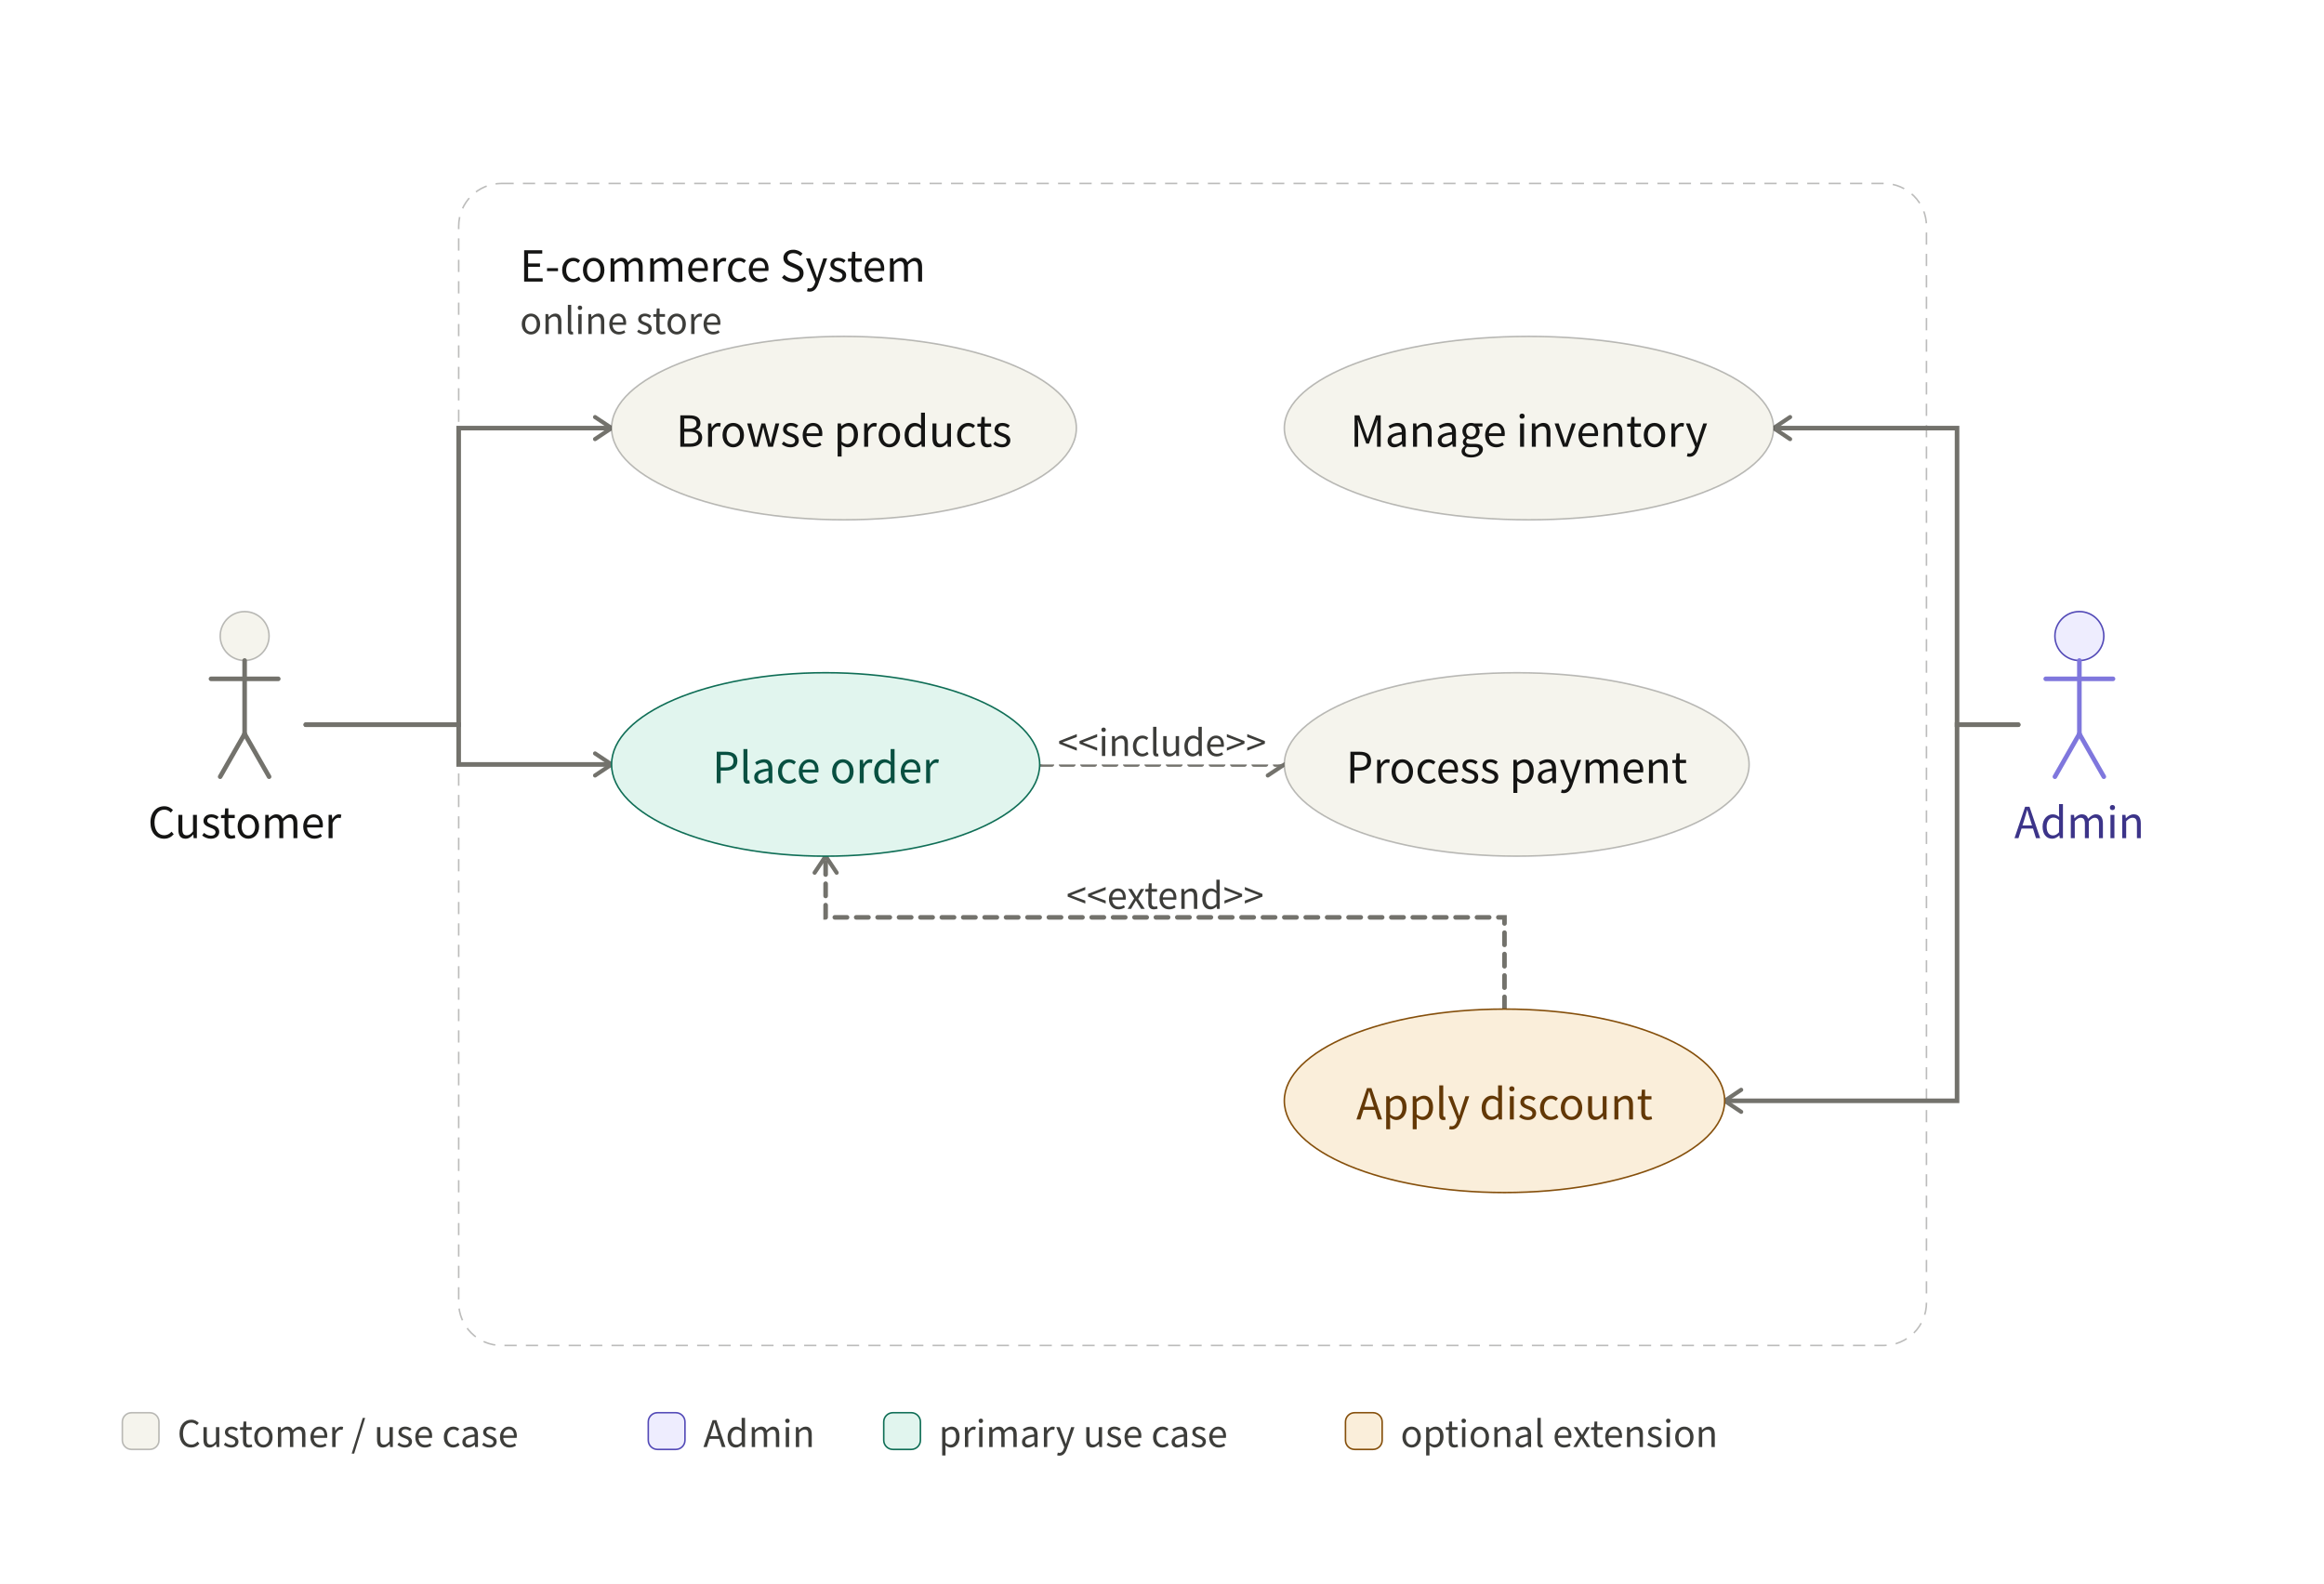
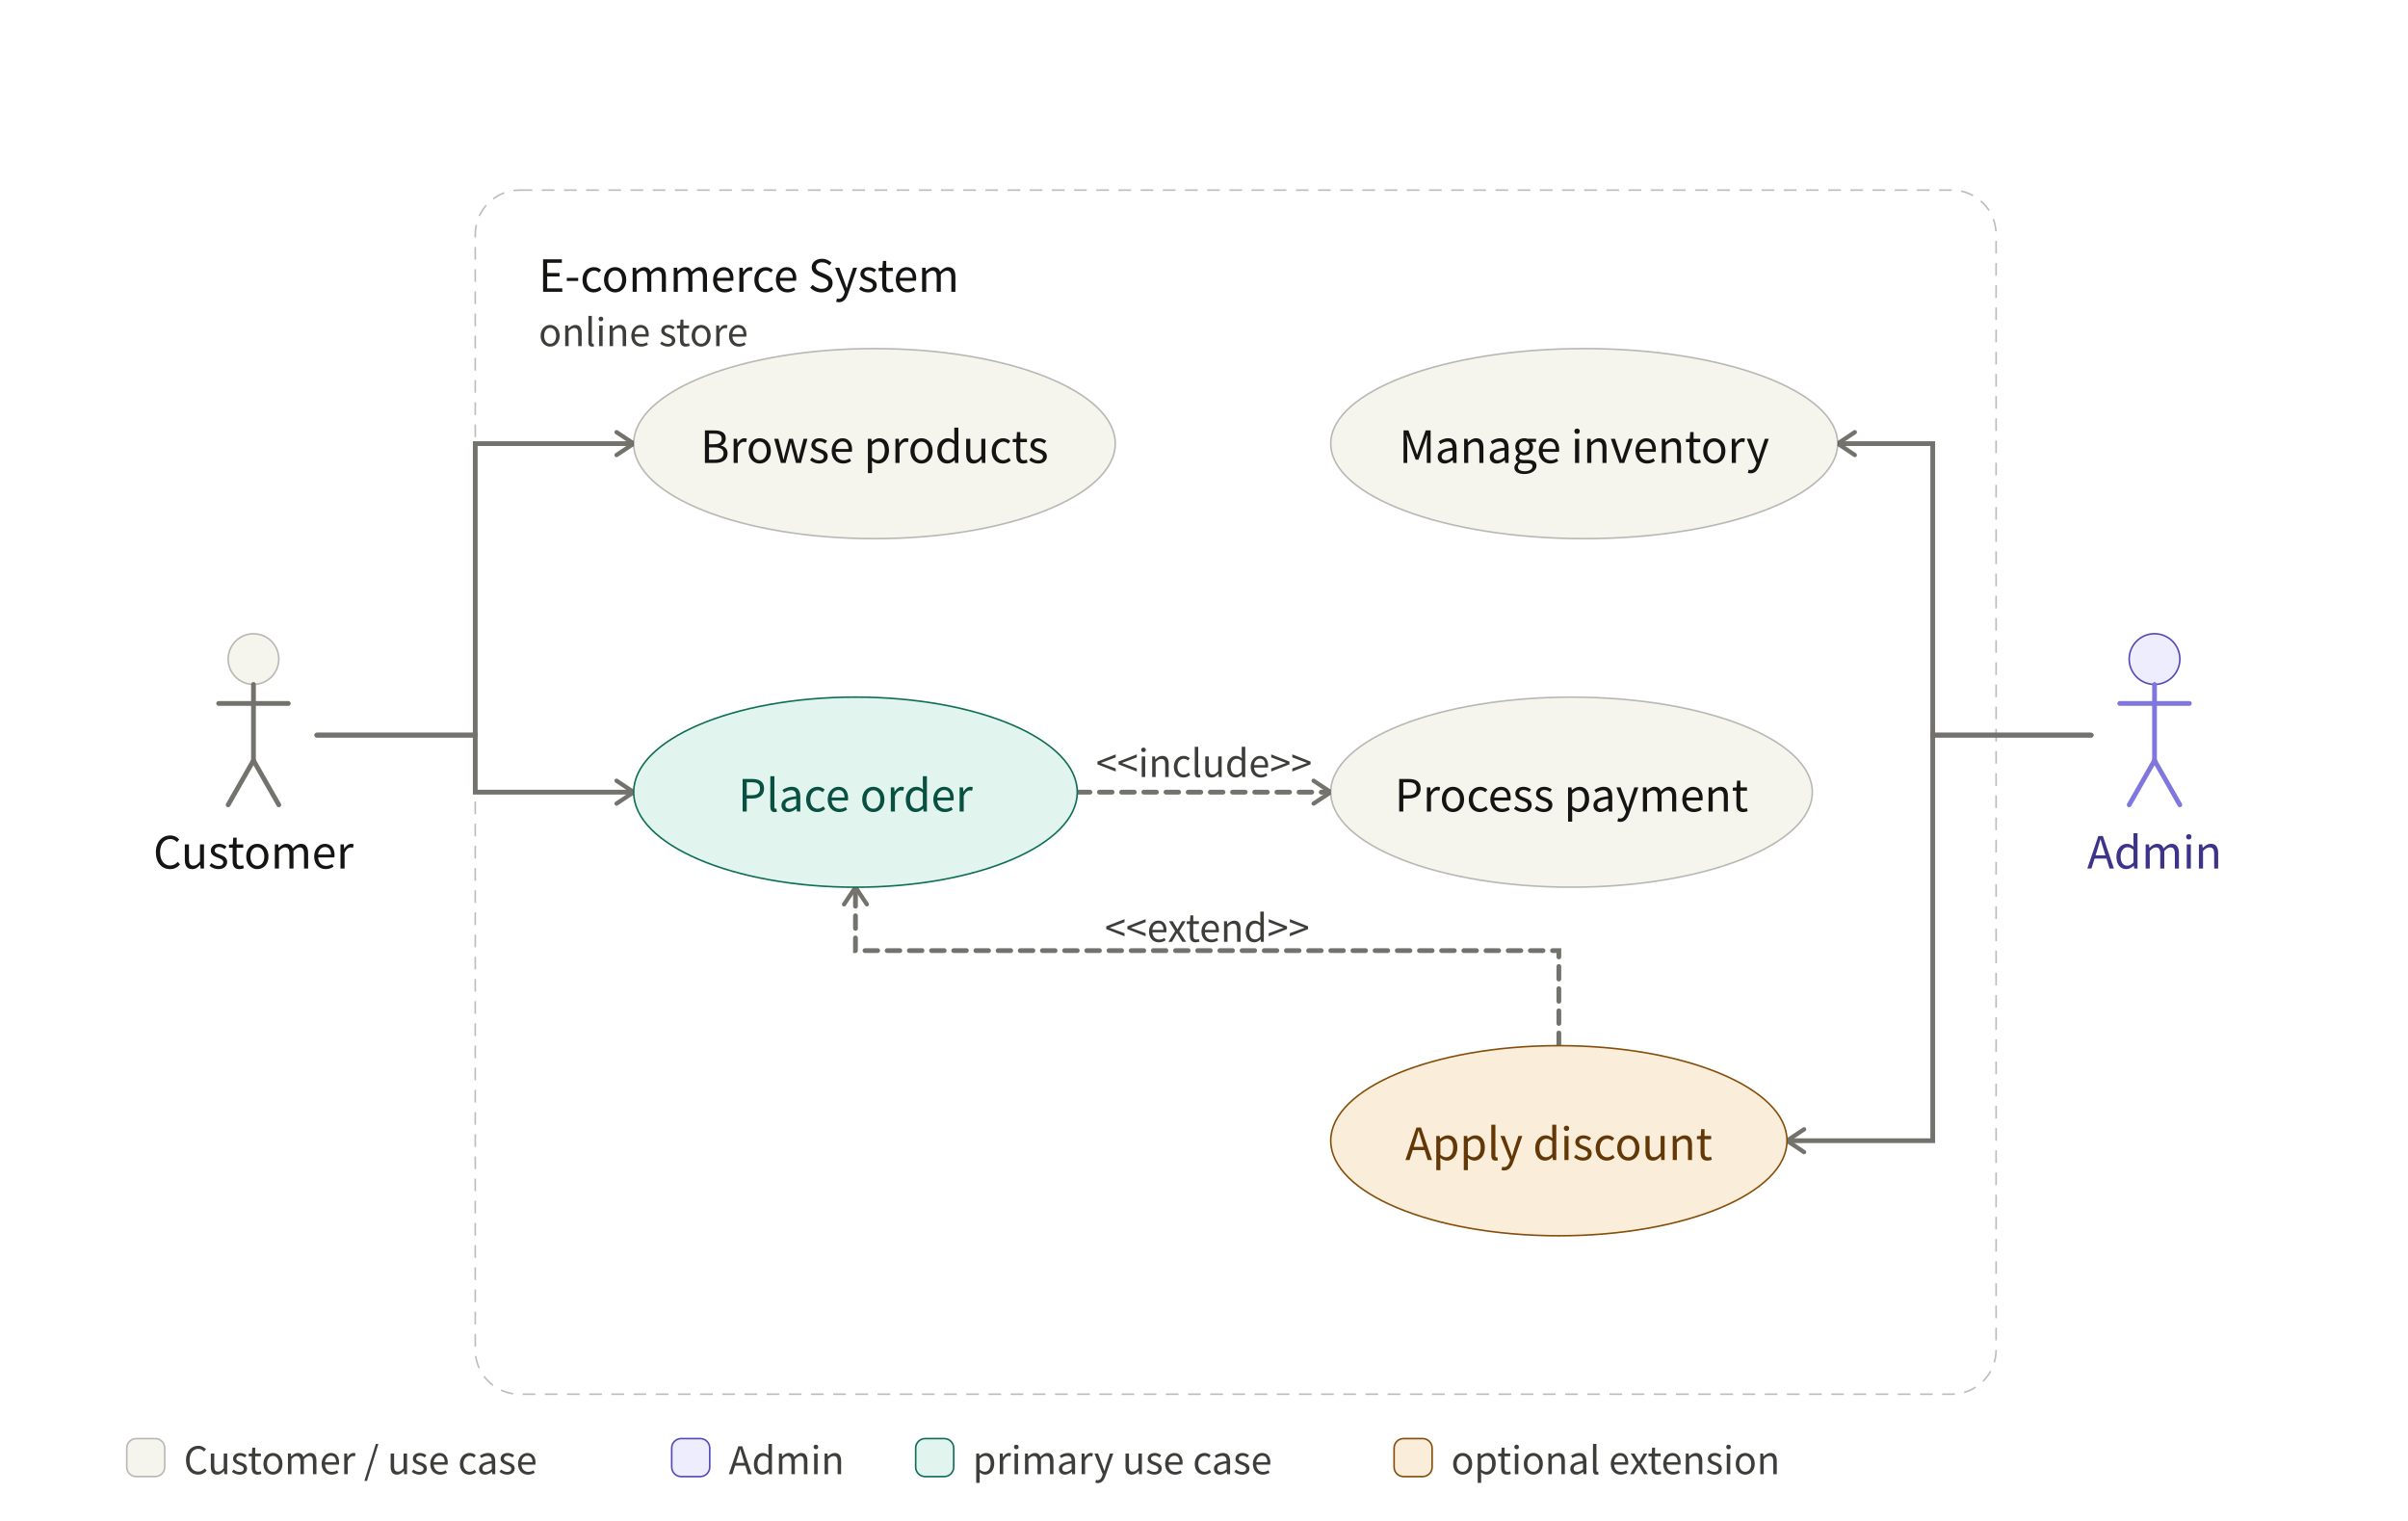
- <svg xmlns="http://www.w3.org/2000/svg" viewBox="0 0 760 518" width="760" height="518" role="img">
+ <svg xmlns="http://www.w3.org/2000/svg" viewBox="0 0 760 480" width="760" height="480" role="img">
  <style>text { font-family: 'Anthropic Sans', -apple-system, BlinkMacSystemFont, 'Segoe UI', 'PingFang SC', 'Microsoft YaHei', 'Hiragino Sans GB', 'Noto Sans CJK SC', sans-serif; }</style>
  <defs>
    <marker id="arrow" viewBox="0 0 10 10" refX="8" refY="5" markerWidth="6" markerHeight="6" orient="auto-start-reverse">
      <path d="M2 1L8 5L2 9" fill="none" stroke="context-stroke" stroke-width="1.5" stroke-linecap="round" stroke-linejoin="round" />
    </marker>
  </defs>
-   <rect x="0" y="0" width="760" height="518" fill="#FFFFFF" />
+   <rect width="760" height="480" fill="#FFFFFF" />
  <rect x="150" y="60" width="480" height="380" rx="14" fill="none" stroke="rgba(31,30,29,0.3)" stroke-width="0.5" stroke-dasharray="4 3" />
  <text x="170" y="86" dominant-baseline="central" font-size="14" font-weight="500" fill="#141413">E-commerce System</text>
  <text x="170" y="104" dominant-baseline="central" font-size="12" fill="#3D3D3A">online store</text>
-   <path d="M100 237 L150 237 L150 140 L200 140" fill="none" stroke="#73726C" stroke-width="1.5" stroke-linecap="round" marker-end="url(#arrow)" />
-   <path d="M100 237 L150 237 L150 250 L200 250" fill="none" stroke="#73726C" stroke-width="1.5" stroke-linecap="round" marker-end="url(#arrow)" />
-   <path d="M660 237 L640 237 L640 140 L580 140" fill="none" stroke="#73726C" stroke-width="1.5" stroke-linecap="round" marker-end="url(#arrow)" />
-   <path d="M660 237 L640 237 L640 360 L564 360" fill="none" stroke="#73726C" stroke-width="1.5" stroke-linecap="round" marker-end="url(#arrow)" />
+   <path d="M100 232 L150 232 L150 140 L200 140" fill="none" stroke="#73726C" stroke-width="1.5" stroke-linecap="round" marker-end="url(#arrow)" />
+   <path d="M100 232 L150 232 L150 250 L200 250" fill="none" stroke="#73726C" stroke-width="1.5" stroke-linecap="round" marker-end="url(#arrow)" />
+   <path d="M660 232 L610 232 L610 140 L580 140" fill="none" stroke="#73726C" stroke-width="1.5" stroke-linecap="round" marker-end="url(#arrow)" />
+   <path d="M660 232 L610 232 L610 360 L564 360" fill="none" stroke="#73726C" stroke-width="1.5" stroke-linecap="round" marker-end="url(#arrow)" />
  <line x1="340" y1="250" x2="420" y2="250" stroke="#73726C" stroke-width="1.5" stroke-linecap="round" stroke-dasharray="4 3" marker-end="url(#arrow)" />
  <path d="M492 330 L492 300 L270 300 L270 280" fill="none" stroke="#73726C" stroke-width="1.5" stroke-linecap="round" stroke-dasharray="4 3" marker-end="url(#arrow)" />
-   <rect x="338" y="234" width="83" height="16" rx="3" fill="#FFFFFF" />
  <g stroke="#73726C" stroke-width="1.5" fill="none" stroke-linecap="round">
    <circle cx="80" cy="208" r="8" fill="#F5F4ED" stroke="rgba(31,30,29,0.3)" stroke-width="0.5" />
    <line x1="80" y1="216" x2="80" y2="240" />
    <line x1="69" y1="222" x2="91" y2="222" />
    <line x1="80" y1="240" x2="72" y2="254" />
    <line x1="80" y1="240" x2="88" y2="254" />
  </g>
  <g stroke="#7F77DD" stroke-width="1.5" fill="none" stroke-linecap="round">
    <circle cx="680" cy="208" r="8" fill="#EEEDFE" stroke="#534AB7" stroke-width="0.5" />
    <line x1="680" y1="216" x2="680" y2="240" />
    <line x1="669" y1="222" x2="691" y2="222" />
    <line x1="680" y1="240" x2="672" y2="254" />
    <line x1="680" y1="240" x2="688" y2="254" />
  </g>
  <ellipse cx="276" cy="140" rx="76" ry="30" fill="#F5F4ED" stroke="rgba(31,30,29,0.3)" stroke-width="0.5" />
  <ellipse cx="270" cy="250" rx="70" ry="30" fill="#E1F5EE" stroke="#0F6E56" stroke-width="0.5" />
  <ellipse cx="496" cy="250" rx="76" ry="30" fill="#F5F4ED" stroke="rgba(31,30,29,0.3)" stroke-width="0.5" />
  <ellipse cx="500" cy="140" rx="80" ry="30" fill="#F5F4ED" stroke="rgba(31,30,29,0.3)" stroke-width="0.5" />
  <ellipse cx="492" cy="360" rx="72" ry="30" fill="#FAEEDA" stroke="#854F0B" stroke-width="0.5" />
  <text x="80" y="268" text-anchor="middle" dominant-baseline="central" font-size="14" font-weight="500" fill="#141413">Customer</text>
  <text x="680" y="268" text-anchor="middle" dominant-baseline="central" font-size="14" font-weight="500" fill="#3C3489">Admin</text>
  <text x="276" y="140" text-anchor="middle" dominant-baseline="central" font-size="14" font-weight="500" fill="#141413">Browse products</text>
  <text x="270" y="250" text-anchor="middle" dominant-baseline="central" font-size="14" font-weight="500" fill="#085041">Place order</text>
  <text x="496" y="250" text-anchor="middle" dominant-baseline="central" font-size="14" font-weight="500" fill="#141413">Process payment</text>
  <text x="500" y="140" text-anchor="middle" dominant-baseline="central" font-size="14" font-weight="500" fill="#141413">Manage inventory</text>
  <text x="492" y="360" text-anchor="middle" dominant-baseline="central" font-size="14" font-weight="500" fill="#633806">Apply discount</text>
-   <text x="380" y="242" text-anchor="middle" dominant-baseline="central" font-size="12" fill="#3D3D3A">&lt;&lt;include&gt;&gt;</text>
+   <text x="380" y="240" text-anchor="middle" dominant-baseline="central" font-size="12" fill="#3D3D3A">&lt;&lt;include&gt;&gt;</text>
  <text x="381" y="292" text-anchor="middle" dominant-baseline="central" font-size="12" fill="#3D3D3A">&lt;&lt;extend&gt;&gt;</text>
-   <rect x="40" y="462" width="12" height="12" rx="3" fill="#F5F4ED" stroke="rgba(31,30,29,0.3)" stroke-width="0.5" />
-   <text x="58" y="468" dominant-baseline="central" font-size="12" fill="#3D3D3A">Customer / use case</text>
-   <rect x="212" y="462" width="12" height="12" rx="3" fill="#EEEDFE" stroke="#534AB7" stroke-width="0.5" />
-   <text x="230" y="468" dominant-baseline="central" font-size="12" fill="#3D3D3A">Admin</text>
-   <rect x="289" y="462" width="12" height="12" rx="3" fill="#E1F5EE" stroke="#0F6E56" stroke-width="0.5" />
-   <text x="307" y="468" dominant-baseline="central" font-size="12" fill="#3D3D3A">primary use case</text>
-   <rect x="440" y="462" width="12" height="12" rx="3" fill="#FAEEDA" stroke="#854F0B" stroke-width="0.5" />
-   <text x="458" y="468" dominant-baseline="central" font-size="12" fill="#3D3D3A">optional extension</text>
+   <rect x="40" y="454" width="12" height="12" rx="3" fill="#F5F4ED" stroke="rgba(31,30,29,0.3)" stroke-width="0.5" />
+   <text x="58" y="460" dominant-baseline="central" font-size="12" fill="#3D3D3A">Customer / use case</text>
+   <rect x="212" y="454" width="12" height="12" rx="3" fill="#EEEDFE" stroke="#534AB7" stroke-width="0.5" />
+   <text x="230" y="460" dominant-baseline="central" font-size="12" fill="#3D3D3A">Admin</text>
+   <rect x="289" y="454" width="12" height="12" rx="3" fill="#E1F5EE" stroke="#0F6E56" stroke-width="0.5" />
+   <text x="307" y="460" dominant-baseline="central" font-size="12" fill="#3D3D3A">primary use case</text>
+   <rect x="440" y="454" width="12" height="12" rx="3" fill="#FAEEDA" stroke="#854F0B" stroke-width="0.5" />
+   <text x="458" y="460" dominant-baseline="central" font-size="12" fill="#3D3D3A">optional extension</text>
</svg>
